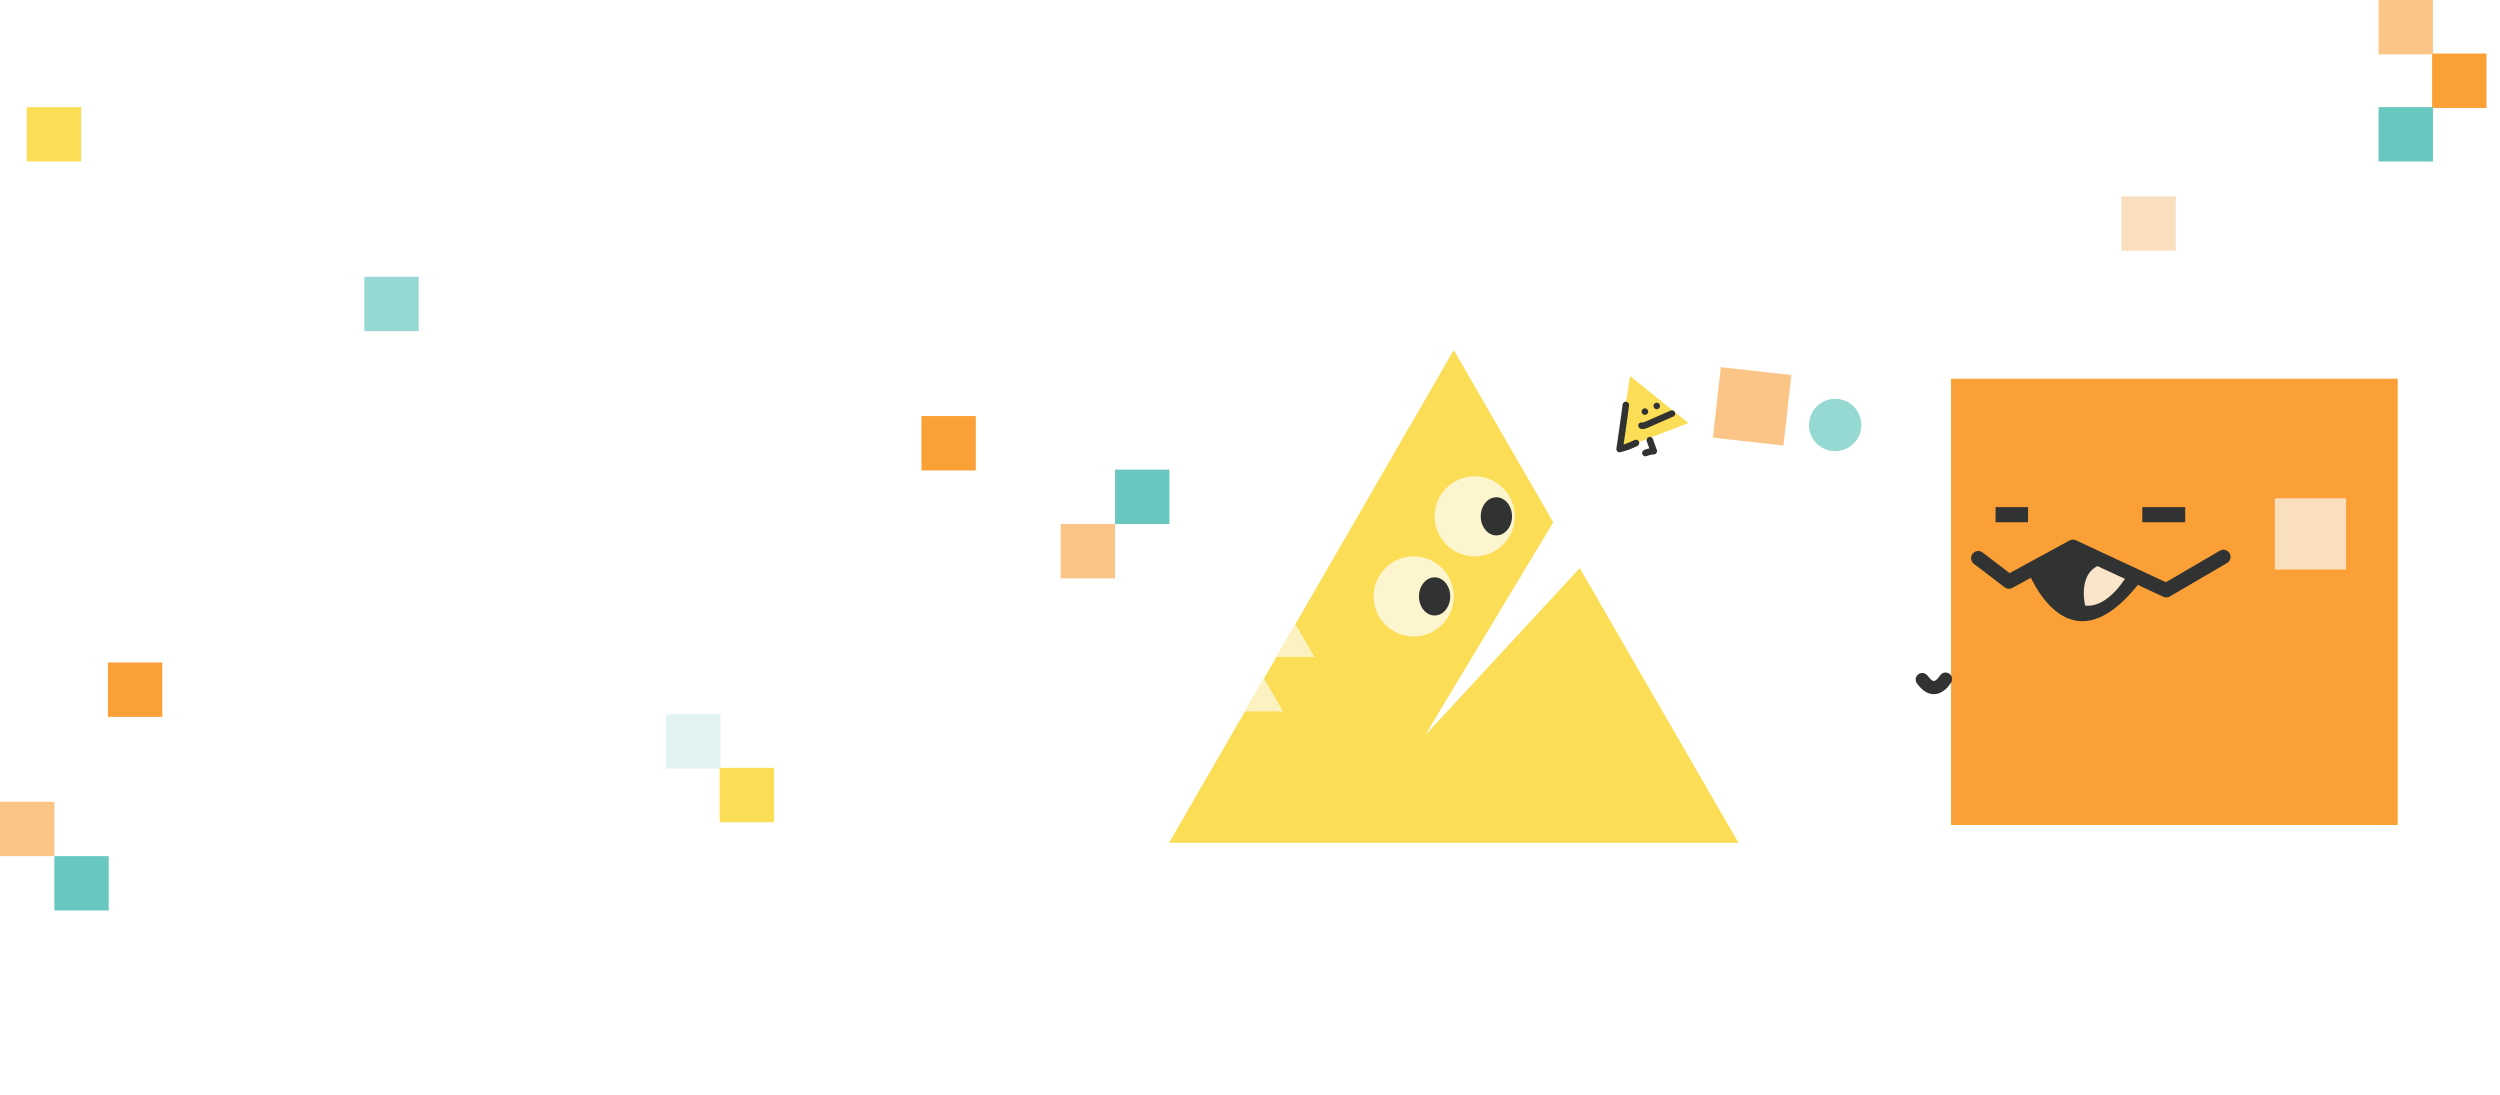
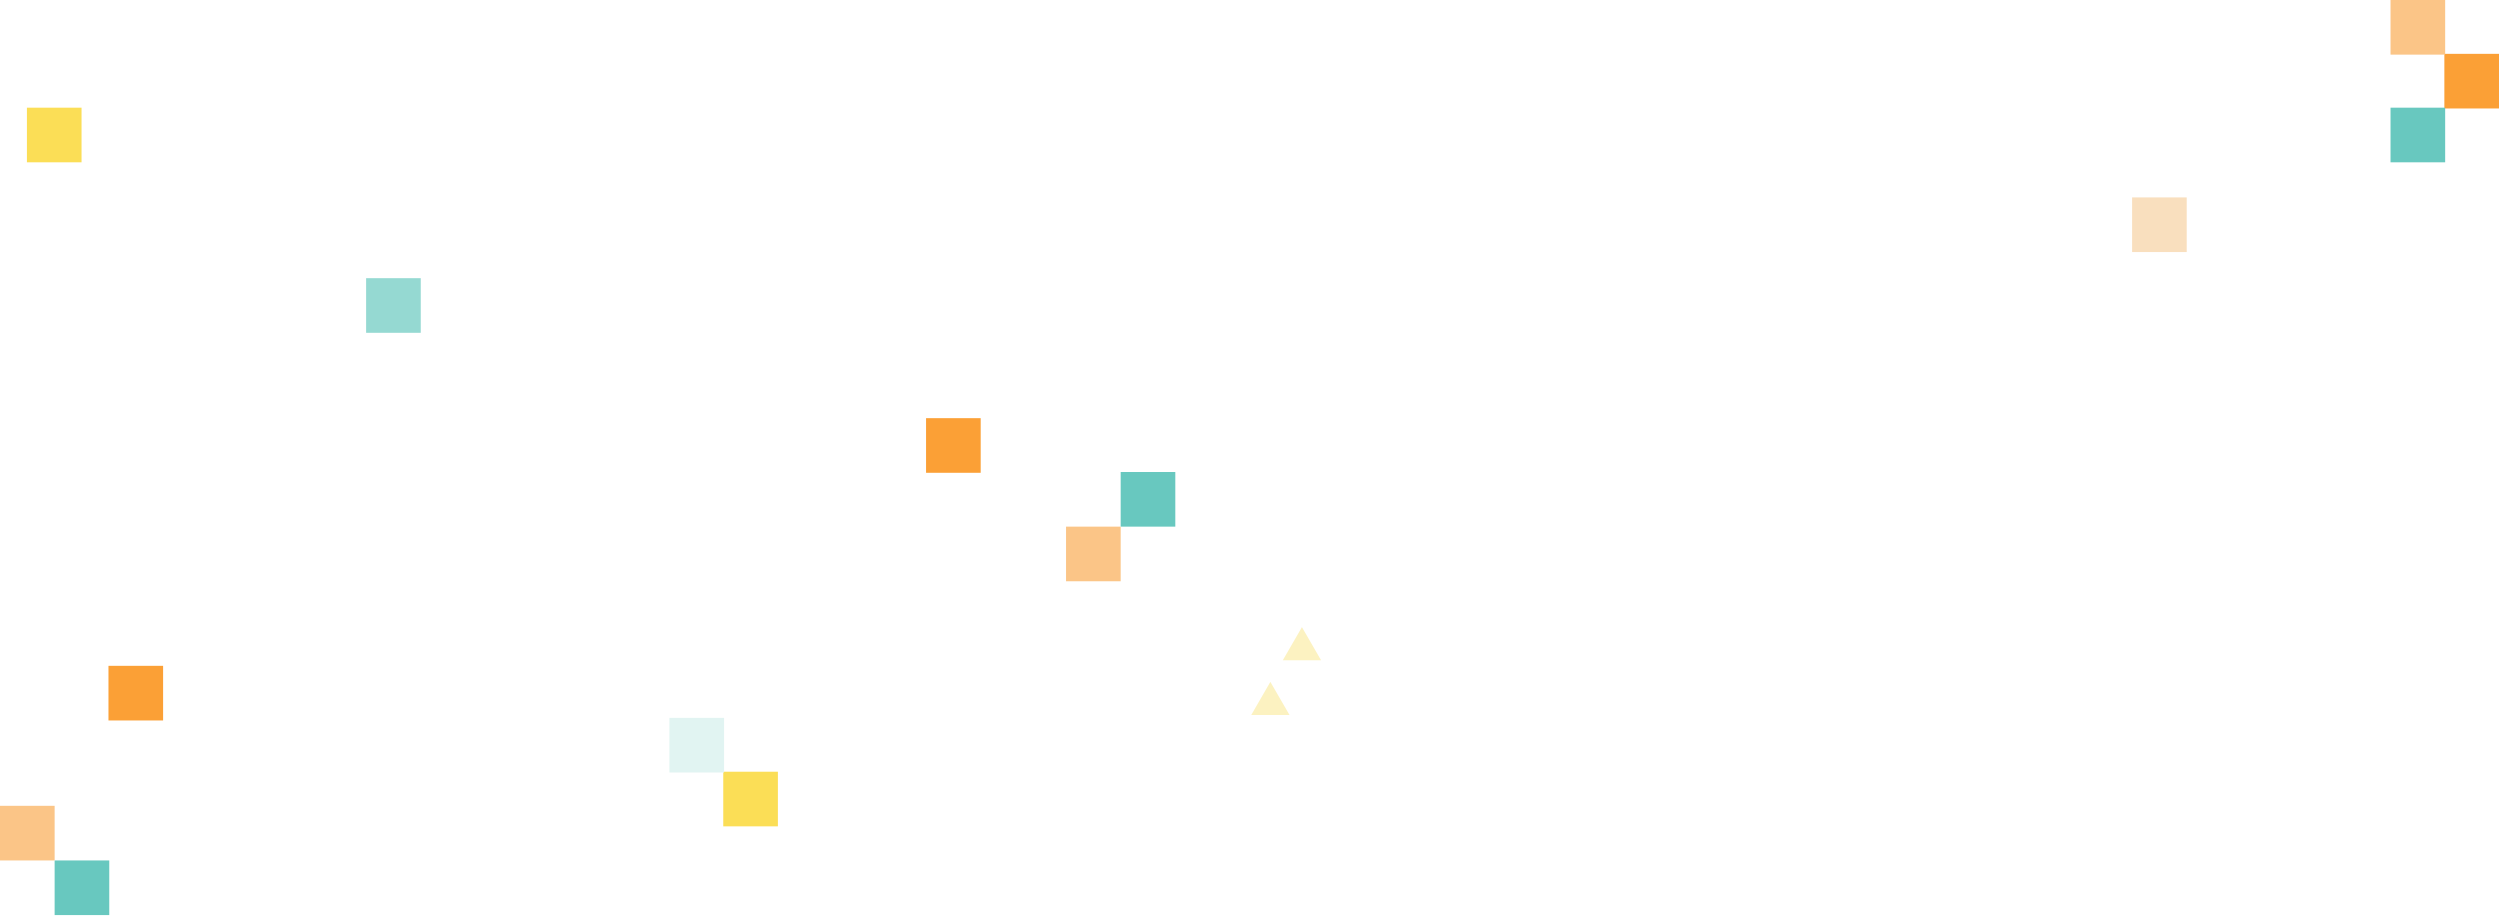
- <svg xmlns="http://www.w3.org/2000/svg" width="1400" height="613" viewBox="0 0 1400 613" fill="none">
-   <path d="M973.541 471.959H654.669L814.104 196.043L869.827 292.475L798.087 411.745L884.661 318.146L973.541 471.959Z" fill="#FBDE56" />
-   <path d="M1342.72 212.085H1092.59V461.997H1342.72V212.085Z" fill="#FBA036" />
-   <path d="M791.657 356.429C804.054 356.429 814.104 346.388 814.104 334.001C814.104 321.615 804.054 311.573 791.657 311.573C779.259 311.573 769.209 321.615 769.209 334.001C769.209 346.388 779.259 356.429 791.657 356.429Z" fill="#FDF5CD" />
-   <path d="M825.822 311.573C838.219 311.573 848.269 301.532 848.269 289.146C848.269 276.759 838.219 266.718 825.822 266.718C813.425 266.718 803.375 276.759 803.375 289.146C803.375 301.532 813.425 311.573 825.822 311.573Z" fill="#FDF5CD" />
+ <svg xmlns="http://www.w3.org/2000/svg" width="1393" height="510" viewBox="0 0 1393 510" fill="none">
  <path d="M730.771 358.664L736.105 367.892L725.441 367.894L714.774 367.896L720.104 358.668L725.436 349.438L730.771 358.664Z" fill="#FCF2C1" />
-   <path d="M1163.33 343.628C1163.33 343.628 1193.17 336.137 1196.5 322.817L1167.7 309.294L1163.33 339.616V343.628Z" fill="#FAE5CB" />
  <path d="M713.181 389.165L718.515 398.393L707.851 398.395L697.187 398.398L702.516 389.167L707.846 379.939L713.181 389.165Z" fill="#FCF2C1" />
-   <path d="M1313.83 279.034H1273.9V318.931H1313.83V279.034Z" fill="#F9DFBE" />
-   <path d="M1223.72 283.978H1199.69V292.451H1223.72V283.978Z" fill="#313332" />
-   <path d="M1135.71 283.978H1117.53V292.451H1135.71V283.978Z" fill="#313332" />
-   <path d="M803.375 344.679C808.215 344.679 812.138 339.897 812.138 333.999C812.138 328.1 808.215 323.319 803.375 323.319C798.535 323.319 794.612 328.1 794.612 333.999C794.612 339.897 798.535 344.679 803.375 344.679Z" fill="#313332" />
-   <path d="M837.972 299.826C842.811 299.826 846.735 295.044 846.735 289.146C846.735 283.247 842.811 278.466 837.972 278.466C833.132 278.466 829.208 283.247 829.208 289.146C829.208 295.044 833.132 299.826 837.972 299.826Z" fill="#313332" />
-   <path d="M1003.17 210.034L963.658 205.592L959.213 245.067L998.722 249.509L1003.17 210.034Z" fill="#FBC587" />
-   <path d="M1027.7 252.654C1035.8 252.654 1042.36 246.095 1042.36 238.003C1042.36 229.911 1035.8 223.351 1027.7 223.351C1019.6 223.351 1013.03 229.911 1013.03 238.003C1013.03 246.095 1019.6 252.654 1027.7 252.654Z" fill="#95D9D2" />
-   <path d="M912.857 210.58L906.345 251.958L945.468 236.905L912.857 210.58Z" fill="#FBDE56" />
-   <path d="M1107.81 312.56L1125.03 325.701L1160.83 306.187L1213.1 330.556L1245.11 311.849" stroke="#313332" stroke-width="8" stroke-linecap="round" stroke-linejoin="round" />
-   <path d="M908.613 226.779C908.369 228.679 908.118 230.576 907.864 232.473L907.931 231.983C907.268 236.91 906.571 241.829 905.837 246.746C905.628 248.156 905.414 249.566 905.199 250.976C905.096 251.648 905.167 252.265 905.675 252.772C906.148 253.245 906.827 253.41 907.473 253.247C910.793 252.413 914.014 251.195 917.073 249.664C917.938 249.231 918.253 247.939 917.736 247.14C917.164 246.256 916.135 246.012 915.209 246.478C914.283 246.943 913.411 247.341 912.49 247.73L912.931 247.543C910.839 248.419 908.687 249.135 906.49 249.689L908.763 251.96C909.768 245.395 910.709 238.82 911.593 232.237C911.837 230.421 912.076 228.602 912.31 226.784C912.367 226.351 912.064 225.772 911.768 225.48C911.448 225.16 910.921 224.918 910.463 224.938C910.005 224.958 909.49 225.115 909.157 225.48C908.803 225.866 908.682 226.269 908.615 226.784L908.613 226.779Z" fill="#313332" />
-   <path d="M918.77 240.129C920.302 240.554 921.709 239.986 923.093 239.38L926.528 237.877L933.343 234.897L937.23 233.196C937.626 233.024 937.969 232.49 938.08 232.094C938.2 231.651 938.146 231.063 937.892 230.672C937.639 230.28 937.259 229.931 936.789 229.823C936.274 229.705 935.846 229.798 935.365 230.01C931.573 231.668 927.78 233.327 923.987 234.985C922.91 235.455 921.837 235.938 920.753 236.396L921.194 236.208C920.75 236.393 920.302 236.553 919.827 236.629L920.317 236.563C920.066 236.595 919.824 236.6 919.573 236.57L920.063 236.637C919.955 236.619 919.854 236.595 919.748 236.565C918.817 236.307 917.696 236.885 917.475 237.855C917.253 238.824 917.768 239.848 918.765 240.126L918.77 240.129Z" fill="#313332" />
-   <path d="M921.15 232.335C922.115 232.335 923.041 231.486 922.997 230.49C922.952 229.493 922.184 228.644 921.15 228.644C920.184 228.644 919.258 229.493 919.302 230.49C919.347 231.486 920.115 232.335 921.15 232.335Z" fill="#313332" />
-   <path d="M927.777 229.183C928.742 229.183 929.668 228.334 929.624 227.337C929.58 226.341 928.811 225.492 927.777 225.492C926.811 225.492 925.885 226.341 925.93 227.337C925.974 228.334 926.743 229.183 927.777 229.183Z" fill="#313332" />
-   <path d="M922.142 246.977L924.316 253.144L926.097 250.808C924.326 250.892 922.568 251.237 920.925 251.906C920.462 252.095 920.085 252.305 919.822 252.755C919.59 253.151 919.492 253.734 919.634 254.177C919.777 254.62 920.056 255.056 920.484 255.28C920.913 255.504 921.457 255.649 921.908 255.467C923.009 255.019 924.154 254.711 925.331 254.546L924.841 254.613C925.26 254.559 925.676 254.522 926.097 254.502C926.691 254.475 927.183 254.246 927.548 253.774C927.885 253.336 928.07 252.711 927.878 252.164L925.703 245.998C925.54 245.54 925.284 245.146 924.853 244.895C924.457 244.664 923.873 244.565 923.43 244.708C922.531 244.998 921.797 246.002 922.139 246.979L922.142 246.977Z" fill="#313332" />
-   <path d="M1135.71 319.883C1135.71 319.883 1158.19 379.777 1199.69 324.308L1191.55 321.537C1191.55 321.537 1181.2 340.643 1167.7 339.132C1167.7 339.132 1162.14 317.213 1180.68 315.323L1161.01 306.189L1135.71 319.883Z" fill="#313332" />
-   <path d="M1073.83 383.173C1074.54 384.081 1075.28 384.979 1076.14 385.762C1077.4 386.913 1078.77 387.809 1080.39 388.351C1080.63 388.432 1080.88 388.496 1081.13 388.538C1081.72 388.639 1082.33 388.739 1082.94 388.742C1083.76 388.742 1084.63 388.626 1085.42 388.375C1087.05 387.861 1088.43 386.965 1089.68 385.823C1090.85 384.76 1091.81 383.461 1092.69 382.157C1093.21 381.394 1093.3 380.178 1093.06 379.312C1092.82 378.446 1092.16 377.528 1091.37 377.107C1090.51 376.654 1089.47 376.428 1088.52 376.736C1087.57 377.043 1086.87 377.602 1086.31 378.431C1086.05 378.822 1085.77 379.209 1085.49 379.583L1086.06 378.835C1085.42 379.661 1084.71 380.437 1083.88 381.084L1084.63 380.506C1084.15 380.877 1083.64 381.195 1083.08 381.438L1083.96 381.067C1083.52 381.251 1083.06 381.382 1082.59 381.448L1083.57 381.315C1083.15 381.367 1082.72 381.367 1082.3 381.315L1083.28 381.448C1082.83 381.384 1082.4 381.263 1081.98 381.091L1082.86 381.463C1082.3 381.224 1081.79 380.907 1081.3 380.538L1082.05 381.116C1080.9 380.223 1079.96 379.096 1079.06 377.954C1078.72 377.594 1078.33 377.339 1077.87 377.191C1077.43 376.96 1076.96 376.854 1076.45 376.873C1075.54 376.873 1074.46 377.275 1073.83 377.954C1073.21 378.633 1072.71 379.58 1072.75 380.565L1072.88 381.546C1073.06 382.172 1073.38 382.715 1073.84 383.176L1073.83 383.173Z" fill="#313332" />
  <path d="M1218.44 140.441L1218.44 110L1188 110L1188 140.441L1218.44 140.441Z" fill="#F9DFBE" />
  <path d="M624.441 293.44H594V323.881H624.441V293.44Z" fill="#FBC587" />
  <path d="M546.441 233H516V263.441H546.441V233Z" fill="#FBA036" />
  <path d="M654.882 263H624.441V293.441H654.882V263Z" fill="#68C8BF" />
  <path d="M30.441 479.44L30.441 449L0 449L0 479.44L30.441 479.44Z" fill="#FBC587" />
  <path d="M90.881 401.441L90.881 371L60.441 371L60.441 401.441L90.881 401.441Z" fill="#FBA036" />
  <path d="M234.441 185.441L234.441 155L204 155L204 185.441L234.441 185.441Z" fill="#95D9D2" />
  <path d="M1392.44 60.441L1392.44 30L1362 30L1362 60.441L1392.44 60.441Z" fill="#FBA036" />
  <path d="M1362.44 90.441L1362.44 60L1332 60L1332 90.441L1362.44 90.441Z" fill="#68C8BF" />
  <path d="M1362.44 30.441L1362.44 0L1332 -1.33061e-06L1332 30.441L1362.44 30.441Z" fill="#FBC587" />
  <path d="M433.441 460.441L433.441 430L403 430L403 460.441L433.441 460.441Z" fill="#FBDE56" />
  <path d="M403.441 430.441L403.441 400L373 400L373 430.441L403.441 430.441Z" fill="#E1F4F2" />
  <path d="M60.881 509.882L60.881 479.441L30.441 479.441L30.441 509.882L60.881 509.882Z" fill="#68C8BF" />
  <path d="M45.441 60H15V90.441H45.441V60Z" fill="#FBDE56" />
</svg>
